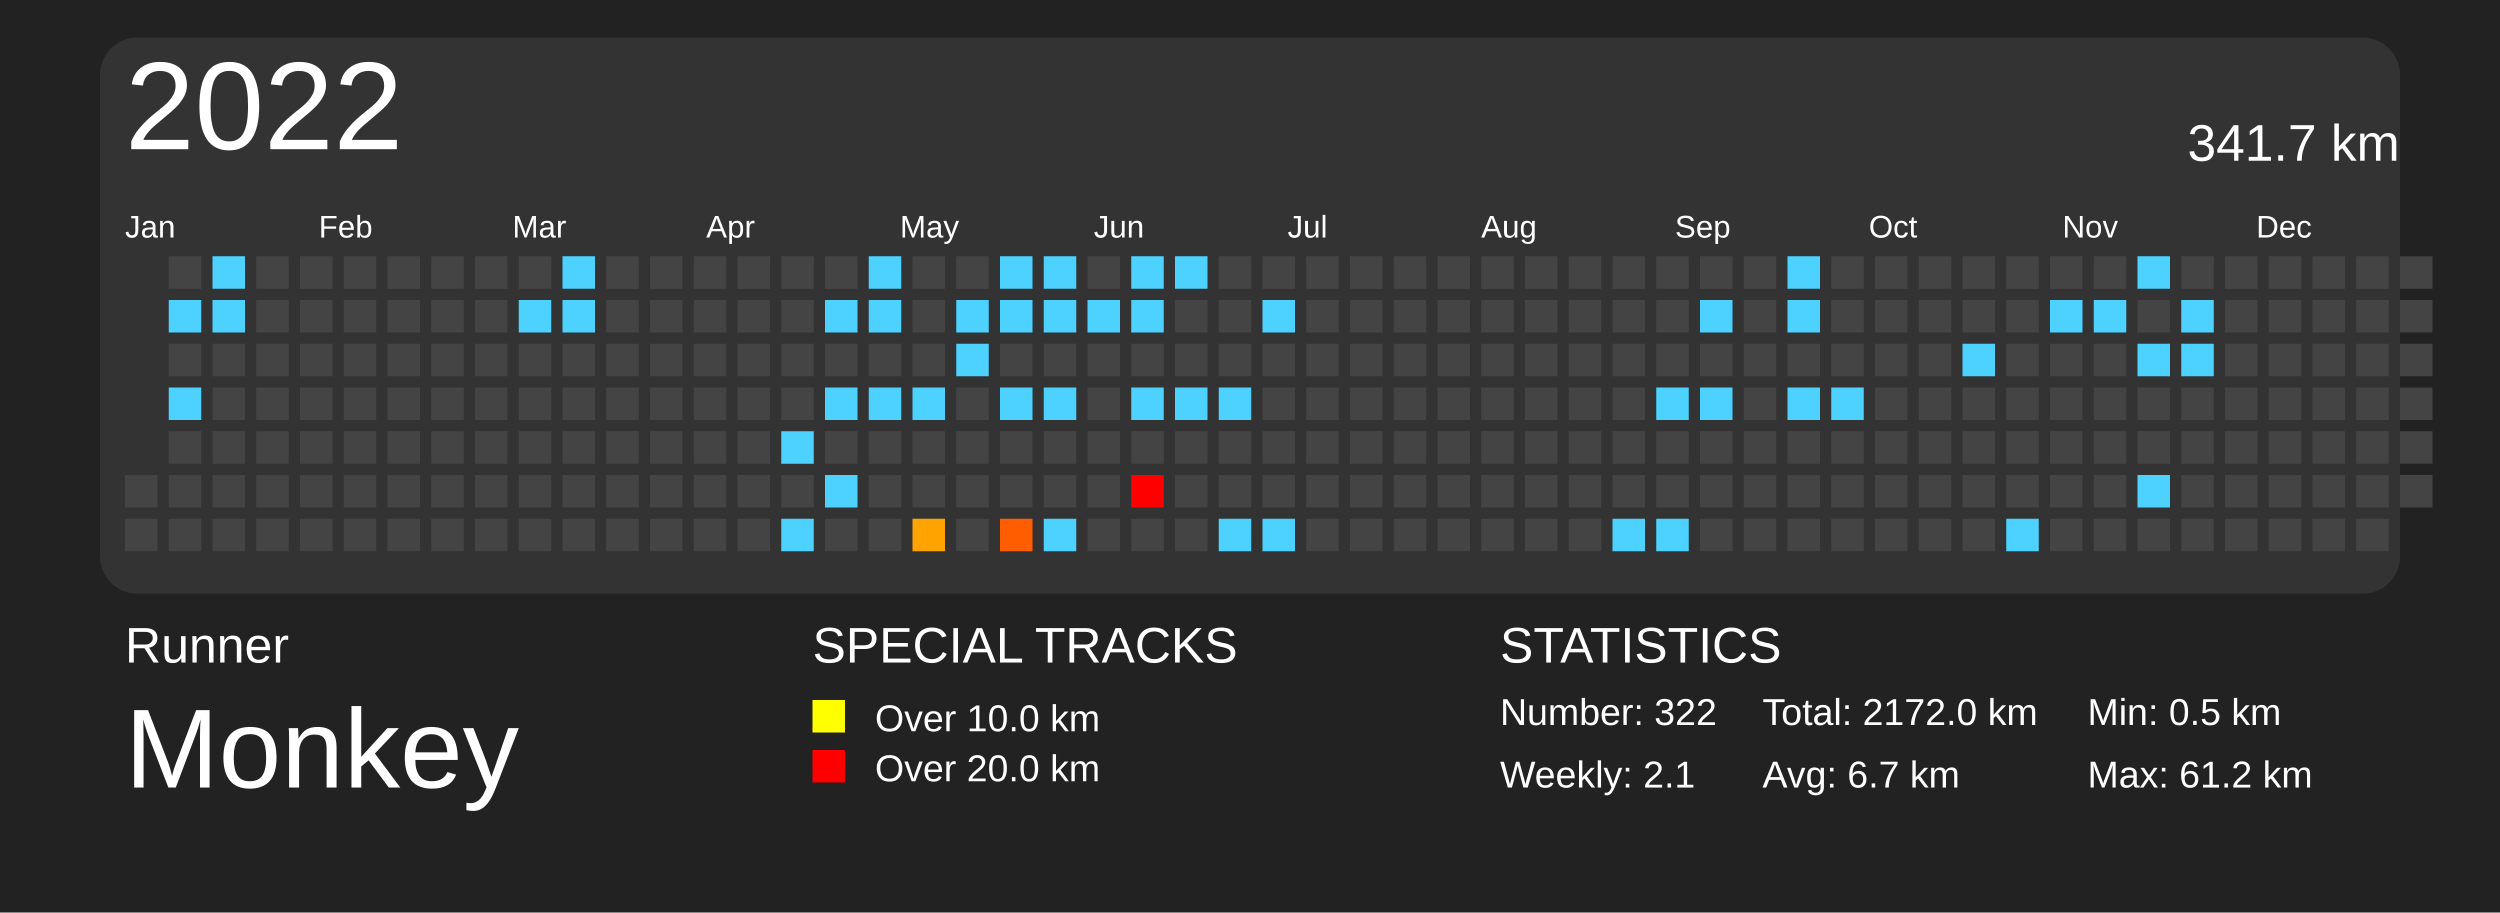
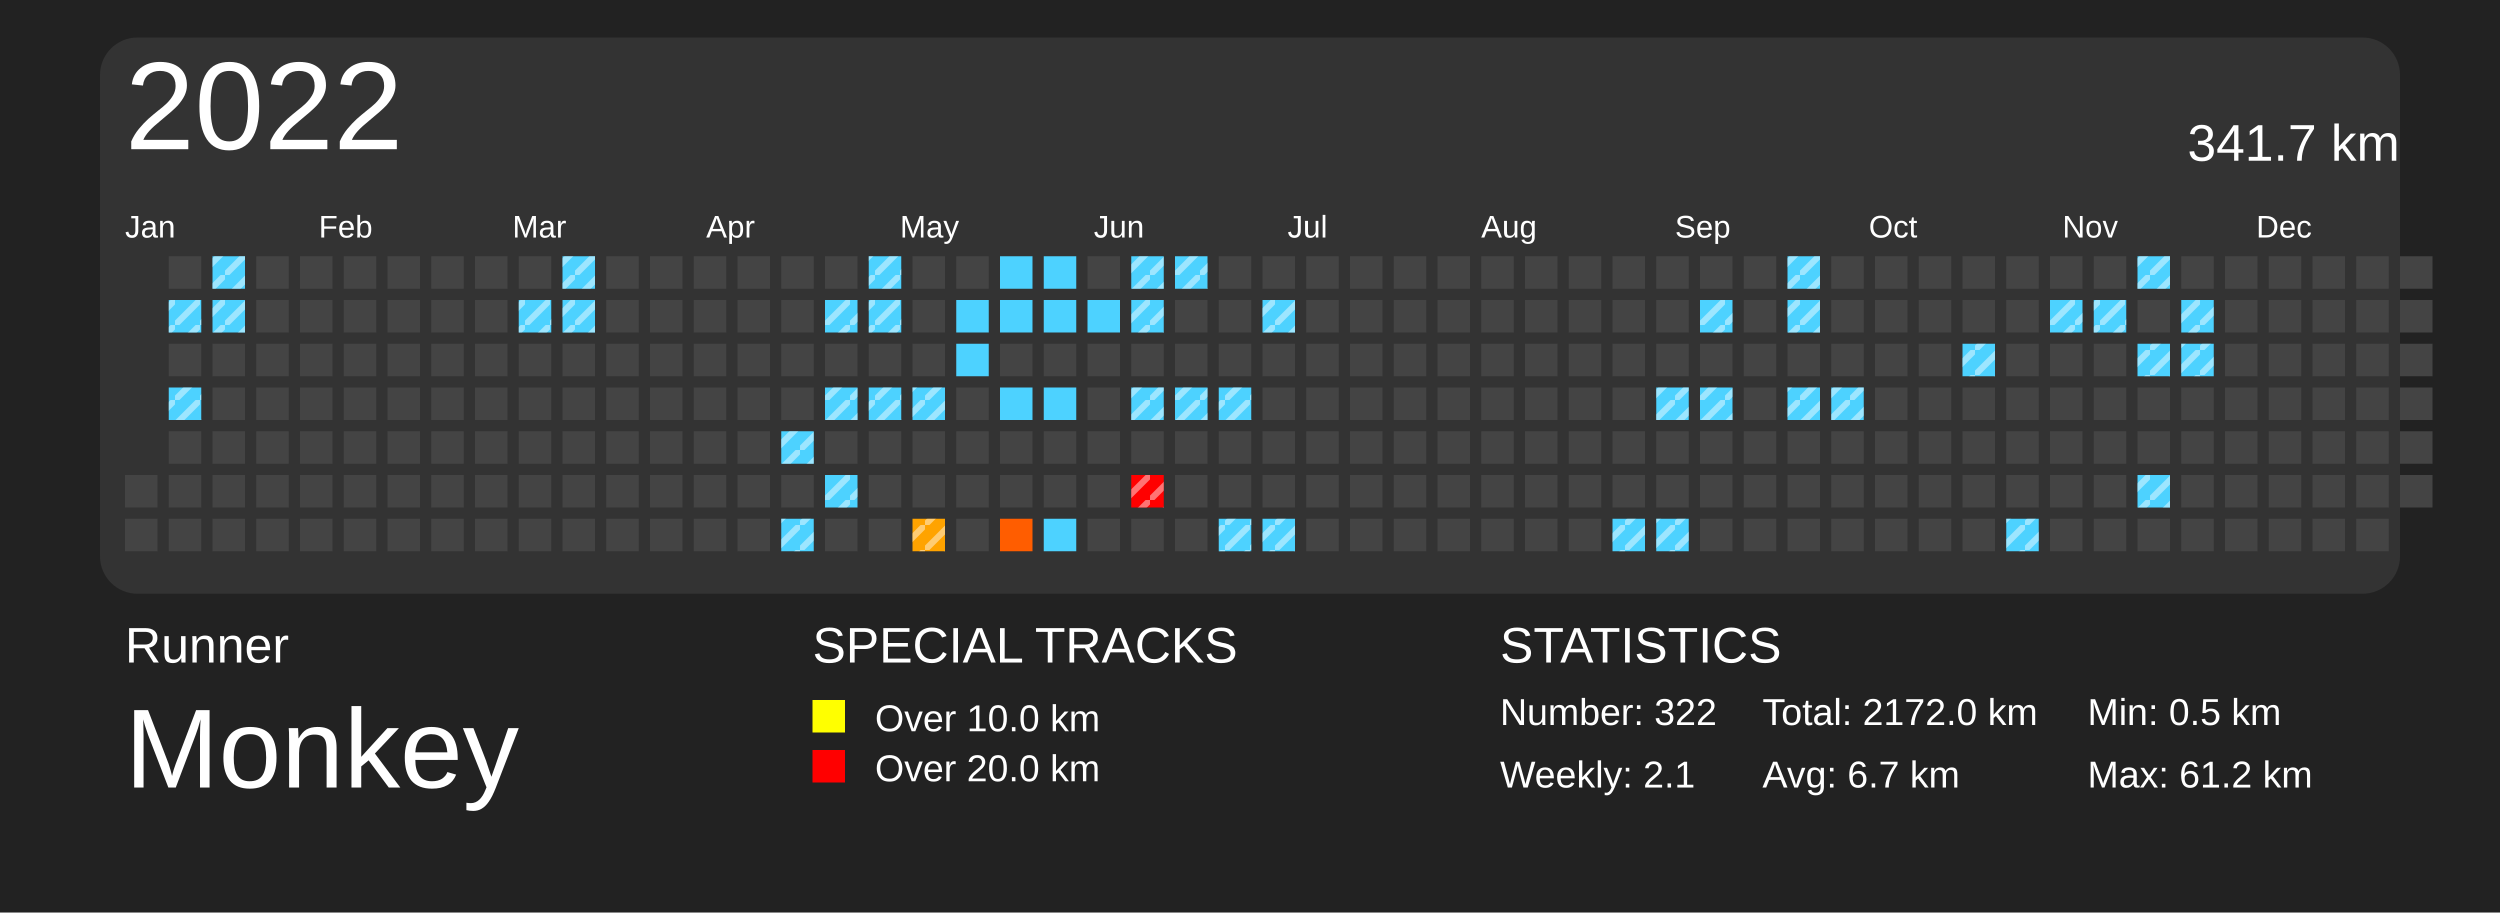
<svg xmlns="http://www.w3.org/2000/svg" baseProfile="full" height="73mm" version="1.1" viewBox="0,0,200,73" width="200mm">
-   <defs />
+   <defs>
+     <pattern height="2" id="indoor-stripe" patternUnits="userSpaceOnUse" width="2">
+       <line stroke="white" stroke-opacity="0.45" stroke-width="0.5" x1="0" x2="2" y1="2" y2="0" />
+     </pattern>
+   </defs>
  <rect fill="#222222" height="73" width="200" x="0" y="0" />
  <text fill="#FFFFFF" style="font-size:4px; font-family:Arial" x="10" y="53">Runner</text>
  <text fill="#FFFFFF" style="font-size:9px; font-family:Arial" x="10" y="63">Monkey</text>
  <text fill="#FFFFFF" style="font-size:4px; font-family:Arial" x="65" y="53">SPECIAL TRACKS</text>
  <rect fill="yellow" height="2.6" width="2.6" x="65" y="56" />
  <text fill="#FFFFFF" style="font-size:3px; font-family:Arial" x="70" y="58.5">Over 10.0 km</text>
  <rect fill="red" height="2.6" width="2.6" x="65" y="60" />
  <text fill="#FFFFFF" style="font-size:3px; font-family:Arial" x="70" y="62.5">Over 20.0 km</text>
  <text fill="#FFFFFF" style="font-size:4px; font-family:Arial" x="120" y="53">STATISTICS</text>
  <text fill="#FFFFFF" style="font-size:3px; font-family:Arial" x="120" y="58">Number: 322</text>
  <text fill="#FFFFFF" style="font-size:3px; font-family:Arial" x="120" y="63">Weekly: 2.1</text>
  <text fill="#FFFFFF" style="font-size:3px; font-family:Arial" x="141" y="58">Total: 2172.0 km</text>
  <text fill="#FFFFFF" style="font-size:3px; font-family:Arial" x="141" y="63">Avg: 6.7 km</text>
  <text fill="#FFFFFF" style="font-size:3px; font-family:Arial" x="167" y="58">Min: 0.5 km</text>
  <text fill="#FFFFFF" style="font-size:3px; font-family:Arial" x="167" y="63">Max: 61.2 km</text>
  <rect fill="#333" height="44.5" rx="3" ry="3" width="184" x="8" y="3" />
  <text dominant-baseline="hanging" fill="#FFFFFF" style="font-size:10.0px; font-family:Arial;" x="10" y="5">2022</text>
  <text dominant-baseline="hanging" fill="#FFFFFF" style="font-size:4.125px; font-family:Arial;" x="175" y="10">341.7 km</text>
  <text fill="#FFFFFF" style="font-size:2.5px; font-family:Arial" x="10.0" y="19">Jan</text>
  <text fill="#FFFFFF" style="font-size:2.5px; font-family:Arial" x="25.5" y="19">Feb</text>
  <text fill="#FFFFFF" style="font-size:2.5px; font-family:Arial" x="41.0" y="19">Mar</text>
  <text fill="#FFFFFF" style="font-size:2.5px; font-family:Arial" x="56.5" y="19">Apr</text>
  <text fill="#FFFFFF" style="font-size:2.5px; font-family:Arial" x="72.0" y="19">May</text>
  <text fill="#FFFFFF" style="font-size:2.5px; font-family:Arial" x="87.5" y="19">Jun</text>
  <text fill="#FFFFFF" style="font-size:2.5px; font-family:Arial" x="103.0" y="19">Jul</text>
  <text fill="#FFFFFF" style="font-size:2.5px; font-family:Arial" x="118.5" y="19">Aug</text>
  <text fill="#FFFFFF" style="font-size:2.5px; font-family:Arial" x="134.0" y="19">Sep</text>
  <text fill="#FFFFFF" style="font-size:2.5px; font-family:Arial" x="149.5" y="19">Oct</text>
  <text fill="#FFFFFF" style="font-size:2.5px; font-family:Arial" x="165.0" y="19">Nov</text>
  <text fill="#FFFFFF" style="font-size:2.5px; font-family:Arial" x="180.5" y="19">Dec</text>
  <rect fill="#444444" height="2.6" width="2.6" x="10.0" y="38.0" />
  <rect fill="#444444" height="2.6" width="2.6" x="10.0" y="41.5" />
  <rect fill="#444444" height="2.6" width="2.6" x="13.5" y="20.5" />
  <rect fill="#4dd2ff" height="2.6" width="2.6" x="13.5" y="24.0" />
+   <rect fill="url(#indoor-stripe)" height="2.6" style="pointer-events: none;" width="2.6" x="13.5" y="24.0" />
  <rect fill="#444444" height="2.6" width="2.6" x="13.5" y="27.5" />
  <rect fill="#4dd2ff" height="2.6" width="2.6" x="13.5" y="31.0" />
+   <rect fill="url(#indoor-stripe)" height="2.6" style="pointer-events: none;" width="2.6" x="13.5" y="31.0" />
  <rect fill="#444444" height="2.6" width="2.6" x="13.5" y="34.5" />
  <rect fill="#444444" height="2.6" width="2.6" x="13.5" y="38.0" />
  <rect fill="#444444" height="2.6" width="2.6" x="13.5" y="41.5" />
  <rect fill="#4dd2ff" height="2.6" width="2.6" x="17.0" y="20.5" />
+   <rect fill="url(#indoor-stripe)" height="2.6" style="pointer-events: none;" width="2.6" x="17.0" y="20.5" />
  <rect fill="#4dd2ff" height="2.6" width="2.6" x="17.0" y="24.0" />
+   <rect fill="url(#indoor-stripe)" height="2.6" style="pointer-events: none;" width="2.6" x="17.0" y="24.0" />
  <rect fill="#444444" height="2.6" width="2.6" x="17.0" y="27.5" />
  <rect fill="#444444" height="2.6" width="2.6" x="17.0" y="31.0" />
  <rect fill="#444444" height="2.6" width="2.6" x="17.0" y="34.5" />
  <rect fill="#444444" height="2.6" width="2.6" x="17.0" y="38.0" />
  <rect fill="#444444" height="2.6" width="2.6" x="17.0" y="41.5" />
  <rect fill="#444444" height="2.6" width="2.6" x="20.5" y="20.5" />
  <rect fill="#444444" height="2.6" width="2.6" x="20.5" y="24.0" />
  <rect fill="#444444" height="2.6" width="2.6" x="20.5" y="27.5" />
  <rect fill="#444444" height="2.6" width="2.6" x="20.5" y="31.0" />
  <rect fill="#444444" height="2.6" width="2.6" x="20.5" y="34.5" />
  <rect fill="#444444" height="2.6" width="2.6" x="20.5" y="38.0" />
  <rect fill="#444444" height="2.6" width="2.6" x="20.5" y="41.5" />
  <rect fill="#444444" height="2.6" width="2.6" x="24.0" y="20.5" />
  <rect fill="#444444" height="2.6" width="2.6" x="24.0" y="24.0" />
  <rect fill="#444444" height="2.6" width="2.6" x="24.0" y="27.5" />
  <rect fill="#444444" height="2.6" width="2.6" x="24.0" y="31.0" />
  <rect fill="#444444" height="2.6" width="2.6" x="24.0" y="34.5" />
  <rect fill="#444444" height="2.6" width="2.6" x="24.0" y="38.0" />
  <rect fill="#444444" height="2.6" width="2.6" x="24.0" y="41.5" />
  <rect fill="#444444" height="2.6" width="2.6" x="27.5" y="20.5" />
  <rect fill="#444444" height="2.6" width="2.6" x="27.5" y="24.0" />
  <rect fill="#444444" height="2.6" width="2.6" x="27.5" y="27.5" />
  <rect fill="#444444" height="2.6" width="2.6" x="27.5" y="31.0" />
  <rect fill="#444444" height="2.6" width="2.6" x="27.5" y="34.5" />
  <rect fill="#444444" height="2.6" width="2.6" x="27.5" y="38.0" />
  <rect fill="#444444" height="2.6" width="2.6" x="27.5" y="41.5" />
  <rect fill="#444444" height="2.6" width="2.6" x="31.0" y="20.5" />
  <rect fill="#444444" height="2.6" width="2.6" x="31.0" y="24.0" />
  <rect fill="#444444" height="2.6" width="2.6" x="31.0" y="27.5" />
  <rect fill="#444444" height="2.6" width="2.6" x="31.0" y="31.0" />
  <rect fill="#444444" height="2.6" width="2.6" x="31.0" y="34.5" />
  <rect fill="#444444" height="2.6" width="2.6" x="31.0" y="38.0" />
  <rect fill="#444444" height="2.6" width="2.6" x="31.0" y="41.5" />
  <rect fill="#444444" height="2.6" width="2.6" x="34.5" y="20.5" />
  <rect fill="#444444" height="2.6" width="2.6" x="34.5" y="24.0" />
  <rect fill="#444444" height="2.6" width="2.6" x="34.5" y="27.5" />
  <rect fill="#444444" height="2.6" width="2.6" x="34.5" y="31.0" />
  <rect fill="#444444" height="2.6" width="2.6" x="34.5" y="34.5" />
  <rect fill="#444444" height="2.6" width="2.6" x="34.5" y="38.0" />
  <rect fill="#444444" height="2.6" width="2.6" x="34.5" y="41.5" />
  <rect fill="#444444" height="2.6" width="2.6" x="38.0" y="20.5" />
  <rect fill="#444444" height="2.6" width="2.6" x="38.0" y="24.0" />
  <rect fill="#444444" height="2.6" width="2.6" x="38.0" y="27.5" />
  <rect fill="#444444" height="2.6" width="2.6" x="38.0" y="31.0" />
  <rect fill="#444444" height="2.6" width="2.6" x="38.0" y="34.5" />
  <rect fill="#444444" height="2.6" width="2.6" x="38.0" y="38.0" />
  <rect fill="#444444" height="2.6" width="2.6" x="38.0" y="41.5" />
  <rect fill="#444444" height="2.6" width="2.6" x="41.5" y="20.5" />
  <rect fill="#4dd2ff" height="2.6" width="2.6" x="41.5" y="24.0" />
+   <rect fill="url(#indoor-stripe)" height="2.6" style="pointer-events: none;" width="2.6" x="41.5" y="24.0" />
  <rect fill="#444444" height="2.6" width="2.6" x="41.5" y="27.5" />
  <rect fill="#444444" height="2.6" width="2.6" x="41.5" y="31.0" />
  <rect fill="#444444" height="2.6" width="2.6" x="41.5" y="34.5" />
  <rect fill="#444444" height="2.6" width="2.6" x="41.5" y="38.0" />
  <rect fill="#444444" height="2.6" width="2.6" x="41.5" y="41.5" />
  <rect fill="#4dd2ff" height="2.6" width="2.6" x="45.0" y="20.5" />
+   <rect fill="url(#indoor-stripe)" height="2.6" style="pointer-events: none;" width="2.6" x="45.0" y="20.5" />
  <rect fill="#4dd2ff" height="2.6" width="2.6" x="45.0" y="24.0" />
+   <rect fill="url(#indoor-stripe)" height="2.6" style="pointer-events: none;" width="2.6" x="45.0" y="24.0" />
  <rect fill="#444444" height="2.6" width="2.6" x="45.0" y="27.5" />
  <rect fill="#444444" height="2.6" width="2.6" x="45.0" y="31.0" />
  <rect fill="#444444" height="2.6" width="2.6" x="45.0" y="34.5" />
  <rect fill="#444444" height="2.6" width="2.6" x="45.0" y="38.0" />
  <rect fill="#444444" height="2.6" width="2.6" x="45.0" y="41.5" />
  <rect fill="#444444" height="2.6" width="2.6" x="48.5" y="20.5" />
  <rect fill="#444444" height="2.6" width="2.6" x="48.5" y="24.0" />
  <rect fill="#444444" height="2.6" width="2.6" x="48.5" y="27.5" />
  <rect fill="#444444" height="2.6" width="2.6" x="48.5" y="31.0" />
  <rect fill="#444444" height="2.6" width="2.6" x="48.5" y="34.5" />
  <rect fill="#444444" height="2.6" width="2.6" x="48.5" y="38.0" />
  <rect fill="#444444" height="2.6" width="2.6" x="48.5" y="41.5" />
  <rect fill="#444444" height="2.6" width="2.6" x="52.0" y="20.5" />
  <rect fill="#444444" height="2.6" width="2.6" x="52.0" y="24.0" />
  <rect fill="#444444" height="2.6" width="2.6" x="52.0" y="27.5" />
  <rect fill="#444444" height="2.6" width="2.6" x="52.0" y="31.0" />
  <rect fill="#444444" height="2.6" width="2.6" x="52.0" y="34.5" />
  <rect fill="#444444" height="2.6" width="2.6" x="52.0" y="38.0" />
  <rect fill="#444444" height="2.6" width="2.6" x="52.0" y="41.5" />
  <rect fill="#444444" height="2.6" width="2.6" x="55.5" y="20.5" />
  <rect fill="#444444" height="2.6" width="2.6" x="55.5" y="24.0" />
  <rect fill="#444444" height="2.6" width="2.6" x="55.5" y="27.5" />
  <rect fill="#444444" height="2.6" width="2.6" x="55.5" y="31.0" />
  <rect fill="#444444" height="2.6" width="2.6" x="55.5" y="34.5" />
  <rect fill="#444444" height="2.6" width="2.6" x="55.5" y="38.0" />
  <rect fill="#444444" height="2.6" width="2.6" x="55.5" y="41.5" />
  <rect fill="#444444" height="2.6" width="2.6" x="59.0" y="20.5" />
  <rect fill="#444444" height="2.6" width="2.6" x="59.0" y="24.0" />
  <rect fill="#444444" height="2.6" width="2.6" x="59.0" y="27.5" />
  <rect fill="#444444" height="2.6" width="2.6" x="59.0" y="31.0" />
  <rect fill="#444444" height="2.6" width="2.6" x="59.0" y="34.5" />
  <rect fill="#444444" height="2.6" width="2.6" x="59.0" y="38.0" />
  <rect fill="#444444" height="2.6" width="2.6" x="59.0" y="41.5" />
  <rect fill="#444444" height="2.6" width="2.6" x="62.5" y="20.5" />
  <rect fill="#444444" height="2.6" width="2.6" x="62.5" y="24.0" />
  <rect fill="#444444" height="2.6" width="2.6" x="62.5" y="27.5" />
  <rect fill="#444444" height="2.6" width="2.6" x="62.5" y="31.0" />
  <rect fill="#4dd2ff" height="2.6" width="2.6" x="62.5" y="34.5" />
+   <rect fill="url(#indoor-stripe)" height="2.6" style="pointer-events: none;" width="2.6" x="62.5" y="34.5" />
  <rect fill="#444444" height="2.6" width="2.6" x="62.5" y="38.0" />
  <rect fill="#4dd2ff" height="2.6" width="2.6" x="62.5" y="41.5" />
+   <rect fill="url(#indoor-stripe)" height="2.6" style="pointer-events: none;" width="2.6" x="62.5" y="41.5" />
  <rect fill="#444444" height="2.6" width="2.6" x="66.0" y="20.5" />
  <rect fill="#4dd2ff" height="2.6" width="2.6" x="66.0" y="24.0" />
+   <rect fill="url(#indoor-stripe)" height="2.6" style="pointer-events: none;" width="2.6" x="66.0" y="24.0" />
  <rect fill="#444444" height="2.6" width="2.6" x="66.0" y="27.5" />
  <rect fill="#4dd2ff" height="2.6" width="2.6" x="66.0" y="31.0" />
+   <rect fill="url(#indoor-stripe)" height="2.6" style="pointer-events: none;" width="2.6" x="66.0" y="31.0" />
  <rect fill="#444444" height="2.6" width="2.6" x="66.0" y="34.5" />
  <rect fill="#4dd2ff" height="2.6" width="2.6" x="66.0" y="38.0" />
+   <rect fill="url(#indoor-stripe)" height="2.6" style="pointer-events: none;" width="2.6" x="66.0" y="38.0" />
  <rect fill="#444444" height="2.6" width="2.6" x="66.0" y="41.5" />
  <rect fill="#4dd2ff" height="2.6" width="2.6" x="69.5" y="20.5" />
+   <rect fill="url(#indoor-stripe)" height="2.6" style="pointer-events: none;" width="2.6" x="69.5" y="20.5" />
  <rect fill="#4dd2ff" height="2.6" width="2.6" x="69.5" y="24.0" />
+   <rect fill="url(#indoor-stripe)" height="2.6" style="pointer-events: none;" width="2.6" x="69.5" y="24.0" />
  <rect fill="#444444" height="2.6" width="2.6" x="69.5" y="27.5" />
  <rect fill="#4dd2ff" height="2.6" width="2.6" x="69.5" y="31.0" />
+   <rect fill="url(#indoor-stripe)" height="2.6" style="pointer-events: none;" width="2.6" x="69.5" y="31.0" />
  <rect fill="#444444" height="2.6" width="2.6" x="69.5" y="34.5" />
  <rect fill="#444444" height="2.6" width="2.6" x="69.5" y="38.0" />
  <rect fill="#444444" height="2.6" width="2.6" x="69.5" y="41.5" />
  <rect fill="#444444" height="2.6" width="2.6" x="73.0" y="20.5" />
  <rect fill="#444444" height="2.6" width="2.6" x="73.0" y="24.0" />
  <rect fill="#444444" height="2.6" width="2.6" x="73.0" y="27.5" />
  <rect fill="#4dd2ff" height="2.6" width="2.6" x="73.0" y="31.0" />
+   <rect fill="url(#indoor-stripe)" height="2.6" style="pointer-events: none;" width="2.6" x="73.0" y="31.0" />
  <rect fill="#444444" height="2.6" width="2.6" x="73.0" y="34.5" />
  <rect fill="#444444" height="2.6" width="2.6" x="73.0" y="38.0" />
  <rect fill="#ffa300" height="2.6" width="2.6" x="73.0" y="41.5" />
+   <rect fill="url(#indoor-stripe)" height="2.6" style="pointer-events: none;" width="2.6" x="73.0" y="41.5" />
  <rect fill="#444444" height="2.6" width="2.6" x="76.5" y="20.5" />
  <rect fill="#4dd2ff" height="2.6" width="2.6" x="76.5" y="24.0" />
  <rect fill="#4dd2ff" height="2.6" width="2.6" x="76.5" y="27.5" />
  <rect fill="#444444" height="2.6" width="2.6" x="76.5" y="31.0" />
  <rect fill="#444444" height="2.6" width="2.6" x="76.5" y="34.5" />
  <rect fill="#444444" height="2.6" width="2.6" x="76.5" y="38.0" />
  <rect fill="#444444" height="2.6" width="2.6" x="76.5" y="41.5" />
  <rect fill="#4dd2ff" height="2.6" width="2.6" x="80.0" y="20.5" />
  <rect fill="#4dd2ff" height="2.6" width="2.6" x="80.0" y="24.0" />
  <rect fill="#444444" height="2.6" width="2.6" x="80.0" y="27.5" />
  <rect fill="#4dd2ff" height="2.6" width="2.6" x="80.0" y="31.0" />
  <rect fill="#444444" height="2.6" width="2.6" x="80.0" y="34.5" />
  <rect fill="#444444" height="2.6" width="2.6" x="80.0" y="38.0" />
  <rect fill="#ff5d00" height="2.6" width="2.6" x="80.0" y="41.5" />
  <rect fill="#4dd2ff" height="2.6" width="2.6" x="83.5" y="20.5" />
  <rect fill="#4dd2ff" height="2.6" width="2.6" x="83.5" y="24.0" />
  <rect fill="#444444" height="2.6" width="2.6" x="83.5" y="27.5" />
  <rect fill="#4dd2ff" height="2.6" width="2.6" x="83.5" y="31.0" />
  <rect fill="#444444" height="2.6" width="2.6" x="83.5" y="34.5" />
  <rect fill="#444444" height="2.6" width="2.6" x="83.5" y="38.0" />
  <rect fill="#4dd2ff" height="2.6" width="2.6" x="83.5" y="41.5" />
  <rect fill="#444444" height="2.6" width="2.6" x="87.0" y="20.5" />
  <rect fill="#4dd2ff" height="2.6" width="2.6" x="87.0" y="24.0" />
  <rect fill="#444444" height="2.6" width="2.6" x="87.0" y="27.5" />
  <rect fill="#444444" height="2.6" width="2.6" x="87.0" y="31.0" />
  <rect fill="#444444" height="2.6" width="2.6" x="87.0" y="34.5" />
  <rect fill="#444444" height="2.6" width="2.6" x="87.0" y="38.0" />
  <rect fill="#444444" height="2.6" width="2.6" x="87.0" y="41.5" />
  <rect fill="#4dd2ff" height="2.6" width="2.6" x="90.5" y="20.5" />
+   <rect fill="url(#indoor-stripe)" height="2.6" style="pointer-events: none;" width="2.6" x="90.5" y="20.5" />
  <rect fill="#4dd2ff" height="2.6" width="2.6" x="90.5" y="24.0" />
+   <rect fill="url(#indoor-stripe)" height="2.6" style="pointer-events: none;" width="2.6" x="90.5" y="24.0" />
  <rect fill="#444444" height="2.6" width="2.6" x="90.5" y="27.5" />
  <rect fill="#4dd2ff" height="2.6" width="2.6" x="90.5" y="31.0" />
+   <rect fill="url(#indoor-stripe)" height="2.6" style="pointer-events: none;" width="2.6" x="90.5" y="31.0" />
  <rect fill="#444444" height="2.6" width="2.6" x="90.5" y="34.5" />
  <rect fill="red" height="2.6" width="2.6" x="90.5" y="38.0" />
+   <rect fill="url(#indoor-stripe)" height="2.6" style="pointer-events: none;" width="2.6" x="90.5" y="38.0" />
  <rect fill="#444444" height="2.6" width="2.6" x="90.5" y="41.5" />
  <rect fill="#4dd2ff" height="2.6" width="2.6" x="94.0" y="20.5" />
+   <rect fill="url(#indoor-stripe)" height="2.6" style="pointer-events: none;" width="2.6" x="94.0" y="20.5" />
  <rect fill="#444444" height="2.6" width="2.6" x="94.0" y="24.0" />
  <rect fill="#444444" height="2.6" width="2.6" x="94.0" y="27.5" />
  <rect fill="#4dd2ff" height="2.6" width="2.6" x="94.0" y="31.0" />
+   <rect fill="url(#indoor-stripe)" height="2.6" style="pointer-events: none;" width="2.6" x="94.0" y="31.0" />
  <rect fill="#444444" height="2.6" width="2.6" x="94.0" y="34.5" />
  <rect fill="#444444" height="2.6" width="2.6" x="94.0" y="38.0" />
  <rect fill="#444444" height="2.6" width="2.6" x="94.0" y="41.5" />
  <rect fill="#444444" height="2.6" width="2.6" x="97.5" y="20.5" />
  <rect fill="#444444" height="2.6" width="2.6" x="97.5" y="24.0" />
  <rect fill="#444444" height="2.6" width="2.6" x="97.5" y="27.5" />
  <rect fill="#4dd2ff" height="2.6" width="2.6" x="97.5" y="31.0" />
+   <rect fill="url(#indoor-stripe)" height="2.6" style="pointer-events: none;" width="2.6" x="97.5" y="31.0" />
  <rect fill="#444444" height="2.6" width="2.6" x="97.5" y="34.5" />
  <rect fill="#444444" height="2.6" width="2.6" x="97.5" y="38.0" />
  <rect fill="#4dd2ff" height="2.6" width="2.6" x="97.5" y="41.5" />
+   <rect fill="url(#indoor-stripe)" height="2.6" style="pointer-events: none;" width="2.6" x="97.5" y="41.5" />
  <rect fill="#444444" height="2.6" width="2.6" x="101.0" y="20.5" />
  <rect fill="#4dd2ff" height="2.6" width="2.6" x="101.0" y="24.0" />
+   <rect fill="url(#indoor-stripe)" height="2.6" style="pointer-events: none;" width="2.6" x="101.0" y="24.0" />
  <rect fill="#444444" height="2.6" width="2.6" x="101.0" y="27.5" />
  <rect fill="#444444" height="2.6" width="2.6" x="101.0" y="31.0" />
  <rect fill="#444444" height="2.6" width="2.6" x="101.0" y="34.5" />
  <rect fill="#444444" height="2.6" width="2.6" x="101.0" y="38.0" />
  <rect fill="#4dd2ff" height="2.6" width="2.6" x="101.0" y="41.5" />
+   <rect fill="url(#indoor-stripe)" height="2.6" style="pointer-events: none;" width="2.6" x="101.0" y="41.5" />
  <rect fill="#444444" height="2.6" width="2.6" x="104.5" y="20.5" />
  <rect fill="#444444" height="2.6" width="2.6" x="104.5" y="24.0" />
  <rect fill="#444444" height="2.6" width="2.6" x="104.5" y="27.5" />
  <rect fill="#444444" height="2.6" width="2.6" x="104.5" y="31.0" />
  <rect fill="#444444" height="2.6" width="2.6" x="104.5" y="34.5" />
  <rect fill="#444444" height="2.6" width="2.6" x="104.5" y="38.0" />
  <rect fill="#444444" height="2.6" width="2.6" x="104.5" y="41.5" />
  <rect fill="#444444" height="2.6" width="2.6" x="108.0" y="20.5" />
  <rect fill="#444444" height="2.6" width="2.6" x="108.0" y="24.0" />
  <rect fill="#444444" height="2.6" width="2.6" x="108.0" y="27.5" />
  <rect fill="#444444" height="2.6" width="2.6" x="108.0" y="31.0" />
  <rect fill="#444444" height="2.6" width="2.6" x="108.0" y="34.5" />
  <rect fill="#444444" height="2.6" width="2.6" x="108.0" y="38.0" />
  <rect fill="#444444" height="2.6" width="2.6" x="108.0" y="41.5" />
  <rect fill="#444444" height="2.6" width="2.6" x="111.5" y="20.5" />
  <rect fill="#444444" height="2.6" width="2.6" x="111.5" y="24.0" />
  <rect fill="#444444" height="2.6" width="2.6" x="111.5" y="27.5" />
  <rect fill="#444444" height="2.6" width="2.6" x="111.5" y="31.0" />
  <rect fill="#444444" height="2.6" width="2.6" x="111.5" y="34.5" />
  <rect fill="#444444" height="2.6" width="2.6" x="111.5" y="38.0" />
  <rect fill="#444444" height="2.6" width="2.6" x="111.5" y="41.5" />
  <rect fill="#444444" height="2.6" width="2.6" x="115.0" y="20.5" />
  <rect fill="#444444" height="2.6" width="2.6" x="115.0" y="24.0" />
  <rect fill="#444444" height="2.6" width="2.6" x="115.0" y="27.5" />
  <rect fill="#444444" height="2.6" width="2.6" x="115.0" y="31.0" />
  <rect fill="#444444" height="2.6" width="2.6" x="115.0" y="34.5" />
  <rect fill="#444444" height="2.6" width="2.6" x="115.0" y="38.0" />
  <rect fill="#444444" height="2.6" width="2.6" x="115.0" y="41.5" />
  <rect fill="#444444" height="2.6" width="2.6" x="118.5" y="20.5" />
  <rect fill="#444444" height="2.6" width="2.6" x="118.5" y="24.0" />
  <rect fill="#444444" height="2.6" width="2.6" x="118.5" y="27.5" />
  <rect fill="#444444" height="2.6" width="2.6" x="118.5" y="31.0" />
  <rect fill="#444444" height="2.6" width="2.6" x="118.5" y="34.5" />
  <rect fill="#444444" height="2.6" width="2.6" x="118.5" y="38.0" />
  <rect fill="#444444" height="2.6" width="2.6" x="118.5" y="41.5" />
  <rect fill="#444444" height="2.6" width="2.6" x="122.0" y="20.5" />
  <rect fill="#444444" height="2.6" width="2.6" x="122.0" y="24.0" />
  <rect fill="#444444" height="2.6" width="2.6" x="122.0" y="27.5" />
  <rect fill="#444444" height="2.6" width="2.6" x="122.0" y="31.0" />
  <rect fill="#444444" height="2.6" width="2.6" x="122.0" y="34.5" />
  <rect fill="#444444" height="2.6" width="2.6" x="122.0" y="38.0" />
  <rect fill="#444444" height="2.6" width="2.6" x="122.0" y="41.5" />
  <rect fill="#444444" height="2.6" width="2.6" x="125.5" y="20.5" />
  <rect fill="#444444" height="2.6" width="2.6" x="125.5" y="24.0" />
  <rect fill="#444444" height="2.6" width="2.6" x="125.5" y="27.5" />
  <rect fill="#444444" height="2.6" width="2.6" x="125.5" y="31.0" />
  <rect fill="#444444" height="2.6" width="2.6" x="125.5" y="34.5" />
  <rect fill="#444444" height="2.6" width="2.6" x="125.5" y="38.0" />
  <rect fill="#444444" height="2.6" width="2.6" x="125.5" y="41.5" />
  <rect fill="#444444" height="2.6" width="2.6" x="129.0" y="20.5" />
  <rect fill="#444444" height="2.6" width="2.6" x="129.0" y="24.0" />
  <rect fill="#444444" height="2.6" width="2.6" x="129.0" y="27.5" />
  <rect fill="#444444" height="2.6" width="2.6" x="129.0" y="31.0" />
  <rect fill="#444444" height="2.6" width="2.6" x="129.0" y="34.5" />
  <rect fill="#444444" height="2.6" width="2.6" x="129.0" y="38.0" />
  <rect fill="#4dd2ff" height="2.6" width="2.6" x="129.0" y="41.5" />
+   <rect fill="url(#indoor-stripe)" height="2.6" style="pointer-events: none;" width="2.6" x="129.0" y="41.5" />
  <rect fill="#444444" height="2.6" width="2.6" x="132.5" y="20.5" />
  <rect fill="#444444" height="2.6" width="2.6" x="132.5" y="24.0" />
  <rect fill="#444444" height="2.6" width="2.6" x="132.5" y="27.5" />
  <rect fill="#4dd2ff" height="2.6" width="2.6" x="132.5" y="31.0" />
+   <rect fill="url(#indoor-stripe)" height="2.6" style="pointer-events: none;" width="2.6" x="132.5" y="31.0" />
  <rect fill="#444444" height="2.6" width="2.6" x="132.5" y="34.5" />
  <rect fill="#444444" height="2.6" width="2.6" x="132.5" y="38.0" />
  <rect fill="#4dd2ff" height="2.6" width="2.6" x="132.5" y="41.5" />
+   <rect fill="url(#indoor-stripe)" height="2.6" style="pointer-events: none;" width="2.6" x="132.5" y="41.5" />
  <rect fill="#444444" height="2.6" width="2.6" x="136.0" y="20.5" />
  <rect fill="#4dd2ff" height="2.6" width="2.6" x="136.0" y="24.0" />
+   <rect fill="url(#indoor-stripe)" height="2.6" style="pointer-events: none;" width="2.6" x="136.0" y="24.0" />
  <rect fill="#444444" height="2.6" width="2.6" x="136.0" y="27.5" />
  <rect fill="#4dd2ff" height="2.6" width="2.6" x="136.0" y="31.0" />
+   <rect fill="url(#indoor-stripe)" height="2.6" style="pointer-events: none;" width="2.6" x="136.0" y="31.0" />
  <rect fill="#444444" height="2.6" width="2.6" x="136.0" y="34.5" />
  <rect fill="#444444" height="2.6" width="2.6" x="136.0" y="38.0" />
  <rect fill="#444444" height="2.6" width="2.6" x="136.0" y="41.5" />
  <rect fill="#444444" height="2.6" width="2.6" x="139.5" y="20.5" />
  <rect fill="#444444" height="2.6" width="2.6" x="139.5" y="24.0" />
  <rect fill="#444444" height="2.6" width="2.6" x="139.5" y="27.5" />
  <rect fill="#444444" height="2.6" width="2.6" x="139.5" y="31.0" />
  <rect fill="#444444" height="2.6" width="2.6" x="139.5" y="34.5" />
  <rect fill="#444444" height="2.6" width="2.6" x="139.5" y="38.0" />
  <rect fill="#444444" height="2.6" width="2.6" x="139.5" y="41.5" />
  <rect fill="#4dd2ff" height="2.6" width="2.6" x="143.0" y="20.5" />
+   <rect fill="url(#indoor-stripe)" height="2.6" style="pointer-events: none;" width="2.6" x="143.0" y="20.5" />
  <rect fill="#4dd2ff" height="2.6" width="2.6" x="143.0" y="24.0" />
+   <rect fill="url(#indoor-stripe)" height="2.6" style="pointer-events: none;" width="2.6" x="143.0" y="24.0" />
  <rect fill="#444444" height="2.6" width="2.6" x="143.0" y="27.5" />
  <rect fill="#4dd2ff" height="2.6" width="2.6" x="143.0" y="31.0" />
+   <rect fill="url(#indoor-stripe)" height="2.6" style="pointer-events: none;" width="2.6" x="143.0" y="31.0" />
  <rect fill="#444444" height="2.6" width="2.6" x="143.0" y="34.5" />
  <rect fill="#444444" height="2.6" width="2.6" x="143.0" y="38.0" />
  <rect fill="#444444" height="2.6" width="2.6" x="143.0" y="41.5" />
  <rect fill="#444444" height="2.6" width="2.6" x="146.5" y="20.5" />
  <rect fill="#444444" height="2.6" width="2.6" x="146.5" y="24.0" />
  <rect fill="#444444" height="2.6" width="2.6" x="146.5" y="27.5" />
  <rect fill="#4dd2ff" height="2.6" width="2.6" x="146.5" y="31.0" />
+   <rect fill="url(#indoor-stripe)" height="2.6" style="pointer-events: none;" width="2.6" x="146.5" y="31.0" />
  <rect fill="#444444" height="2.6" width="2.6" x="146.5" y="34.5" />
  <rect fill="#444444" height="2.6" width="2.6" x="146.5" y="38.0" />
  <rect fill="#444444" height="2.6" width="2.6" x="146.5" y="41.5" />
  <rect fill="#444444" height="2.6" width="2.6" x="150.0" y="20.5" />
  <rect fill="#444444" height="2.6" width="2.6" x="150.0" y="24.0" />
  <rect fill="#444444" height="2.6" width="2.6" x="150.0" y="27.5" />
  <rect fill="#444444" height="2.6" width="2.6" x="150.0" y="31.0" />
  <rect fill="#444444" height="2.6" width="2.6" x="150.0" y="34.5" />
  <rect fill="#444444" height="2.6" width="2.6" x="150.0" y="38.0" />
  <rect fill="#444444" height="2.6" width="2.6" x="150.0" y="41.5" />
  <rect fill="#444444" height="2.6" width="2.6" x="153.5" y="20.5" />
  <rect fill="#444444" height="2.6" width="2.6" x="153.5" y="24.0" />
  <rect fill="#444444" height="2.6" width="2.6" x="153.5" y="27.5" />
  <rect fill="#444444" height="2.6" width="2.6" x="153.5" y="31.0" />
  <rect fill="#444444" height="2.6" width="2.6" x="153.5" y="34.5" />
  <rect fill="#444444" height="2.6" width="2.6" x="153.5" y="38.0" />
  <rect fill="#444444" height="2.6" width="2.6" x="153.5" y="41.5" />
  <rect fill="#444444" height="2.6" width="2.6" x="157.0" y="20.5" />
  <rect fill="#444444" height="2.6" width="2.6" x="157.0" y="24.0" />
  <rect fill="#4dd2ff" height="2.6" width="2.6" x="157.0" y="27.5" />
+   <rect fill="url(#indoor-stripe)" height="2.6" style="pointer-events: none;" width="2.6" x="157.0" y="27.5" />
  <rect fill="#444444" height="2.6" width="2.6" x="157.0" y="31.0" />
  <rect fill="#444444" height="2.6" width="2.6" x="157.0" y="34.5" />
  <rect fill="#444444" height="2.6" width="2.6" x="157.0" y="38.0" />
  <rect fill="#444444" height="2.6" width="2.6" x="157.0" y="41.5" />
  <rect fill="#444444" height="2.6" width="2.6" x="160.5" y="20.5" />
  <rect fill="#444444" height="2.6" width="2.6" x="160.5" y="24.0" />
  <rect fill="#444444" height="2.6" width="2.6" x="160.5" y="27.5" />
  <rect fill="#444444" height="2.6" width="2.6" x="160.5" y="31.0" />
  <rect fill="#444444" height="2.6" width="2.6" x="160.5" y="34.5" />
  <rect fill="#444444" height="2.6" width="2.6" x="160.5" y="38.0" />
  <rect fill="#4dd2ff" height="2.6" width="2.6" x="160.5" y="41.5" />
+   <rect fill="url(#indoor-stripe)" height="2.6" style="pointer-events: none;" width="2.6" x="160.5" y="41.5" />
  <rect fill="#444444" height="2.6" width="2.6" x="164.0" y="20.5" />
  <rect fill="#4dd2ff" height="2.6" width="2.6" x="164.0" y="24.0" />
+   <rect fill="url(#indoor-stripe)" height="2.6" style="pointer-events: none;" width="2.6" x="164.0" y="24.0" />
  <rect fill="#444444" height="2.6" width="2.6" x="164.0" y="27.5" />
  <rect fill="#444444" height="2.6" width="2.6" x="164.0" y="31.0" />
  <rect fill="#444444" height="2.6" width="2.6" x="164.0" y="34.5" />
  <rect fill="#444444" height="2.6" width="2.6" x="164.0" y="38.0" />
  <rect fill="#444444" height="2.6" width="2.6" x="164.0" y="41.5" />
  <rect fill="#444444" height="2.6" width="2.6" x="167.5" y="20.5" />
  <rect fill="#4dd2ff" height="2.6" width="2.6" x="167.5" y="24.0" />
+   <rect fill="url(#indoor-stripe)" height="2.6" style="pointer-events: none;" width="2.6" x="167.5" y="24.0" />
  <rect fill="#444444" height="2.6" width="2.6" x="167.5" y="27.5" />
  <rect fill="#444444" height="2.6" width="2.6" x="167.5" y="31.0" />
  <rect fill="#444444" height="2.6" width="2.6" x="167.5" y="34.5" />
  <rect fill="#444444" height="2.6" width="2.6" x="167.5" y="38.0" />
  <rect fill="#444444" height="2.6" width="2.6" x="167.5" y="41.5" />
  <rect fill="#4dd2ff" height="2.6" width="2.6" x="171.0" y="20.5" />
+   <rect fill="url(#indoor-stripe)" height="2.6" style="pointer-events: none;" width="2.6" x="171.0" y="20.5" />
  <rect fill="#444444" height="2.6" width="2.6" x="171.0" y="24.0" />
  <rect fill="#4dd2ff" height="2.6" width="2.6" x="171.0" y="27.5" />
+   <rect fill="url(#indoor-stripe)" height="2.6" style="pointer-events: none;" width="2.6" x="171.0" y="27.5" />
  <rect fill="#444444" height="2.6" width="2.6" x="171.0" y="31.0" />
  <rect fill="#444444" height="2.6" width="2.6" x="171.0" y="34.5" />
  <rect fill="#4dd2ff" height="2.6" width="2.6" x="171.0" y="38.0" />
+   <rect fill="url(#indoor-stripe)" height="2.6" style="pointer-events: none;" width="2.6" x="171.0" y="38.0" />
  <rect fill="#444444" height="2.6" width="2.6" x="171.0" y="41.5" />
  <rect fill="#444444" height="2.6" width="2.6" x="174.5" y="20.5" />
  <rect fill="#4dd2ff" height="2.6" width="2.6" x="174.5" y="24.0" />
+   <rect fill="url(#indoor-stripe)" height="2.6" style="pointer-events: none;" width="2.6" x="174.5" y="24.0" />
  <rect fill="#4dd2ff" height="2.6" width="2.6" x="174.5" y="27.5" />
+   <rect fill="url(#indoor-stripe)" height="2.6" style="pointer-events: none;" width="2.6" x="174.5" y="27.5" />
  <rect fill="#444444" height="2.6" width="2.6" x="174.5" y="31.0" />
  <rect fill="#444444" height="2.6" width="2.6" x="174.5" y="34.5" />
  <rect fill="#444444" height="2.6" width="2.6" x="174.5" y="38.0" />
  <rect fill="#444444" height="2.6" width="2.6" x="174.5" y="41.5" />
  <rect fill="#444444" height="2.6" width="2.6" x="178.0" y="20.5" />
  <rect fill="#444444" height="2.6" width="2.6" x="178.0" y="24.0" />
  <rect fill="#444444" height="2.6" width="2.6" x="178.0" y="27.5" />
  <rect fill="#444444" height="2.6" width="2.6" x="178.0" y="31.0" />
  <rect fill="#444444" height="2.6" width="2.6" x="178.0" y="34.5" />
  <rect fill="#444444" height="2.6" width="2.6" x="178.0" y="38.0" />
  <rect fill="#444444" height="2.6" width="2.6" x="178.0" y="41.5" />
  <rect fill="#444444" height="2.6" width="2.6" x="181.5" y="20.5" />
  <rect fill="#444444" height="2.6" width="2.6" x="181.5" y="24.0" />
  <rect fill="#444444" height="2.6" width="2.6" x="181.5" y="27.5" />
  <rect fill="#444444" height="2.6" width="2.6" x="181.5" y="31.0" />
  <rect fill="#444444" height="2.6" width="2.6" x="181.5" y="34.5" />
  <rect fill="#444444" height="2.6" width="2.6" x="181.5" y="38.0" />
  <rect fill="#444444" height="2.6" width="2.6" x="181.5" y="41.5" />
  <rect fill="#444444" height="2.6" width="2.6" x="185.0" y="20.5" />
  <rect fill="#444444" height="2.6" width="2.6" x="185.0" y="24.0" />
  <rect fill="#444444" height="2.6" width="2.6" x="185.0" y="27.5" />
  <rect fill="#444444" height="2.6" width="2.6" x="185.0" y="31.0" />
  <rect fill="#444444" height="2.6" width="2.6" x="185.0" y="34.5" />
  <rect fill="#444444" height="2.6" width="2.6" x="185.0" y="38.0" />
  <rect fill="#444444" height="2.6" width="2.6" x="185.0" y="41.5" />
  <rect fill="#444444" height="2.6" width="2.6" x="188.5" y="20.5" />
  <rect fill="#444444" height="2.6" width="2.6" x="188.5" y="24.0" />
  <rect fill="#444444" height="2.6" width="2.6" x="188.5" y="27.5" />
  <rect fill="#444444" height="2.6" width="2.6" x="188.5" y="31.0" />
  <rect fill="#444444" height="2.6" width="2.6" x="188.5" y="34.5" />
  <rect fill="#444444" height="2.6" width="2.6" x="188.5" y="38.0" />
  <rect fill="#444444" height="2.6" width="2.6" x="188.5" y="41.5" />
  <rect fill="#444444" height="2.6" width="2.6" x="192.0" y="20.5" />
  <rect fill="#444444" height="2.6" width="2.6" x="192.0" y="24.0" />
  <rect fill="#444444" height="2.6" width="2.6" x="192.0" y="27.5" />
  <rect fill="#444444" height="2.6" width="2.6" x="192.0" y="31.0" />
  <rect fill="#444444" height="2.6" width="2.6" x="192.0" y="34.5" />
  <rect fill="#444444" height="2.6" width="2.6" x="192.0" y="38.0" />
</svg>
